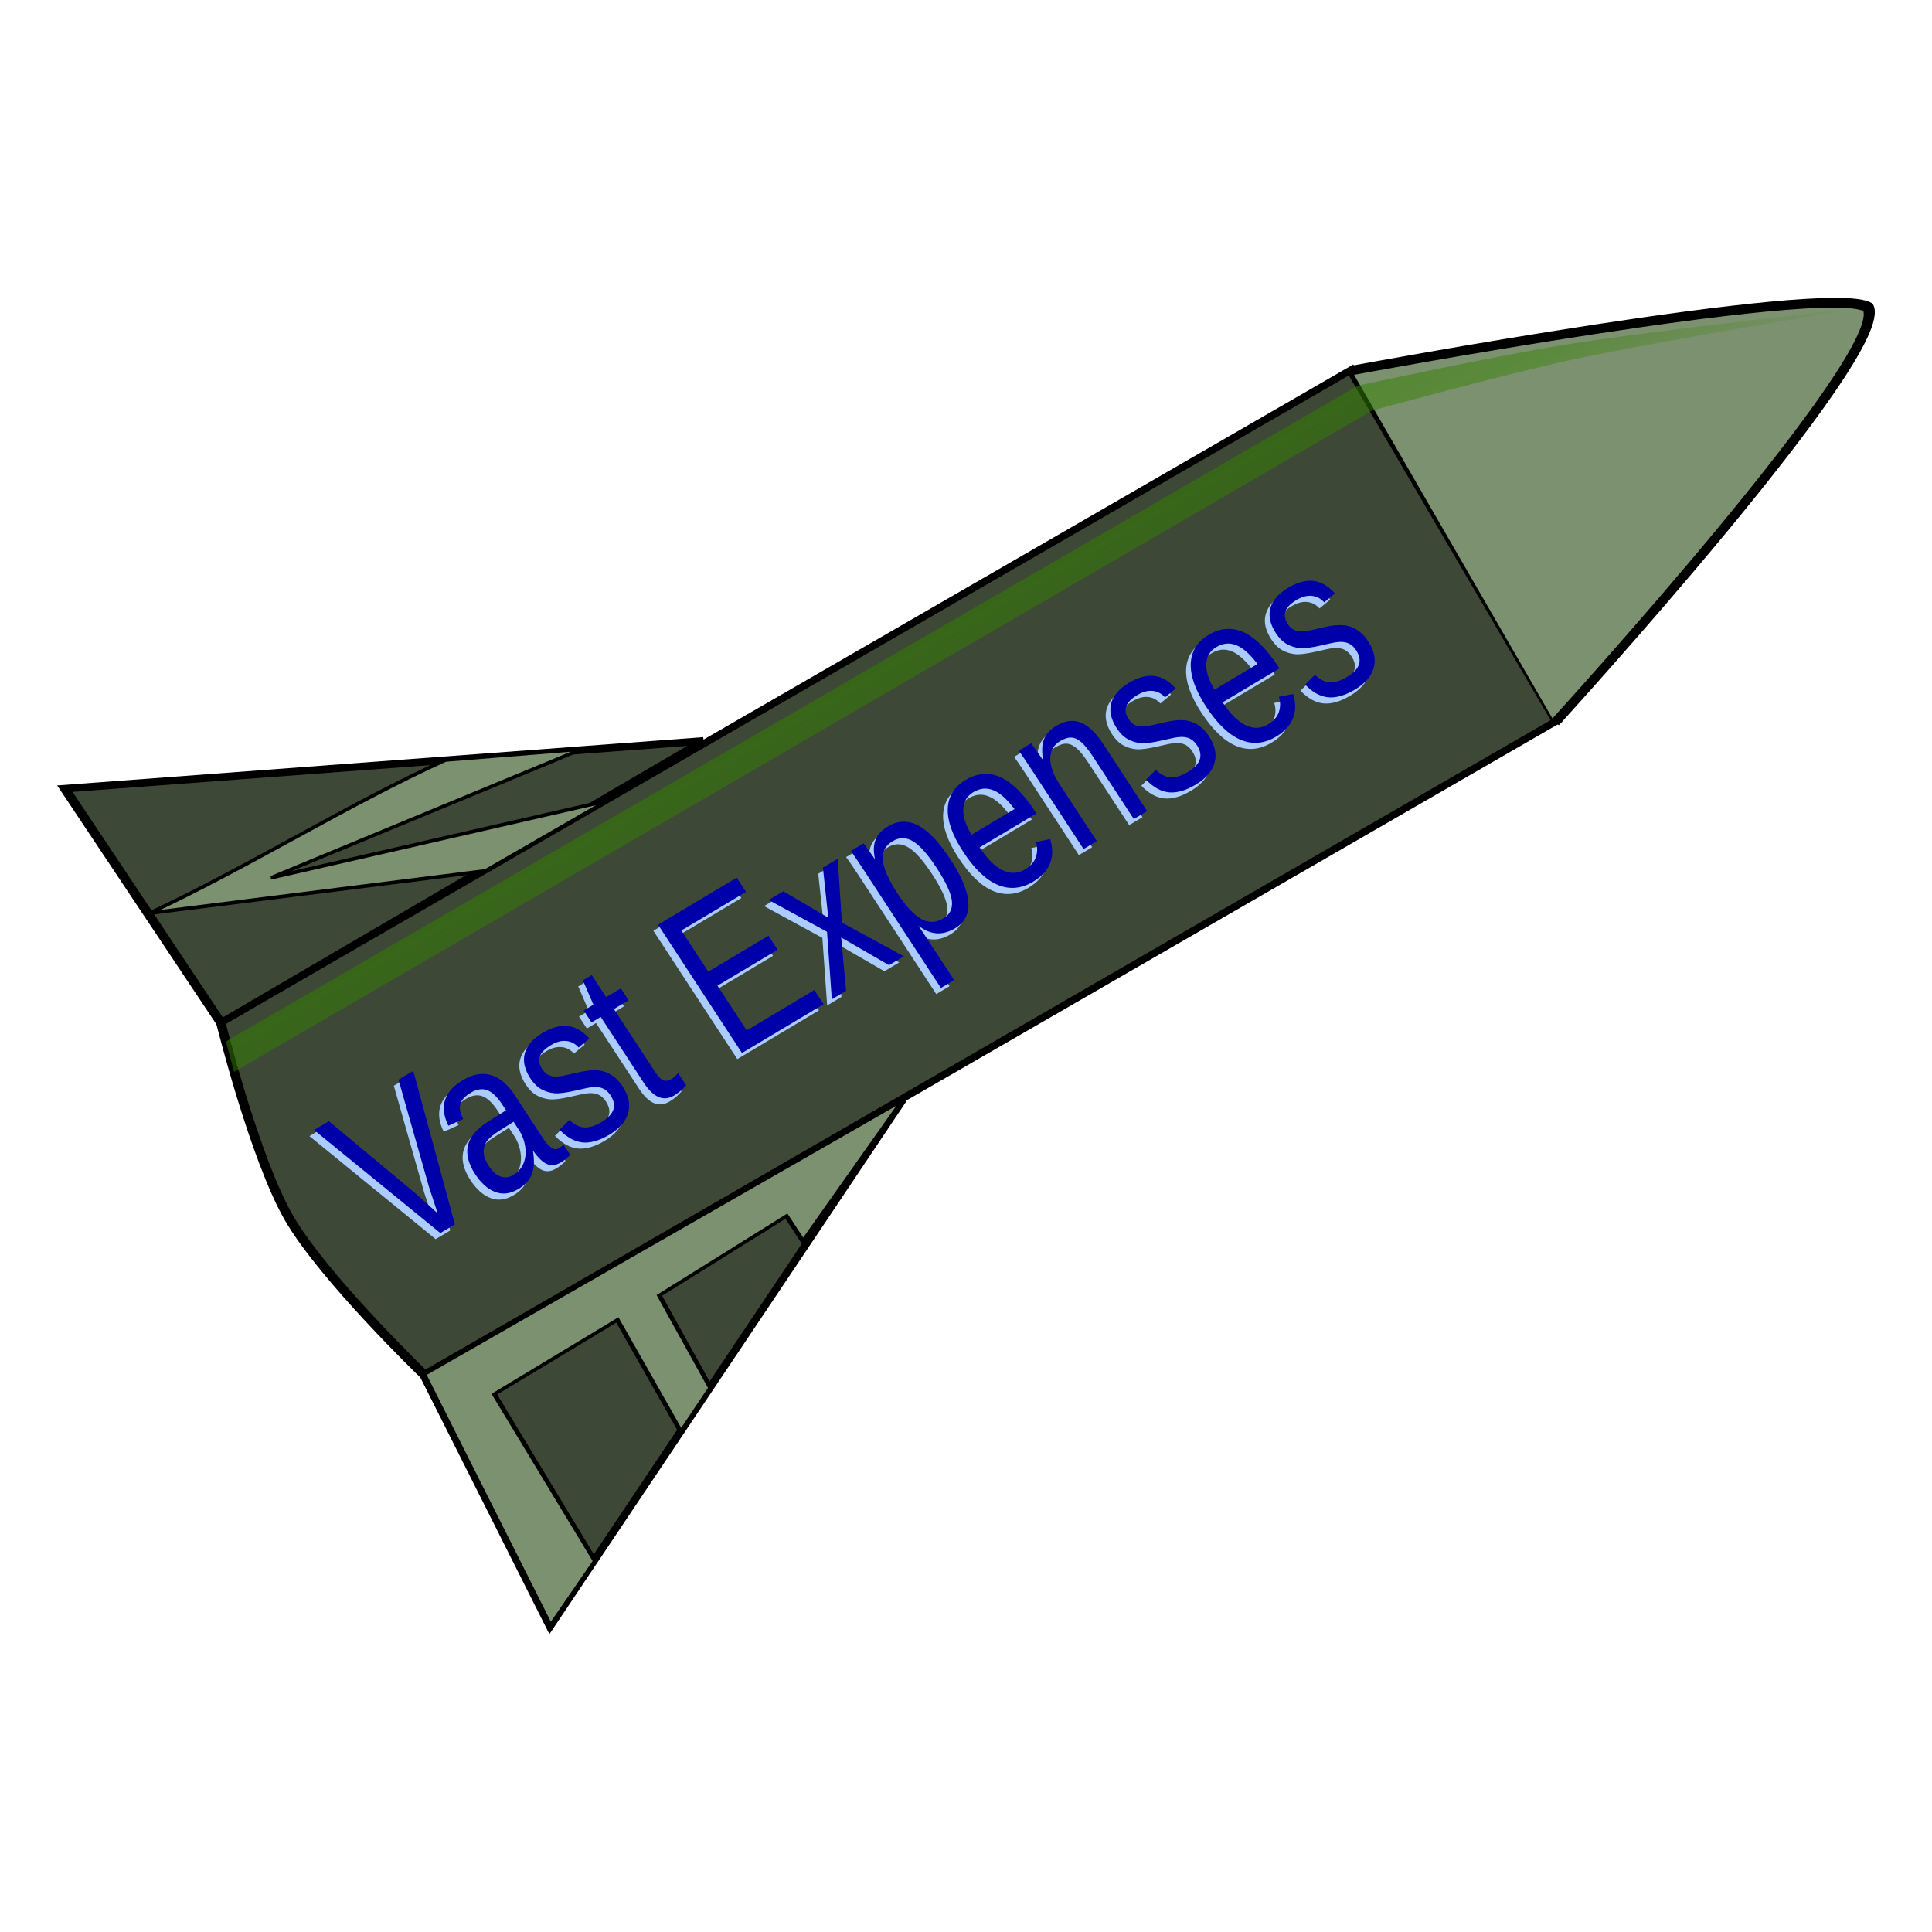
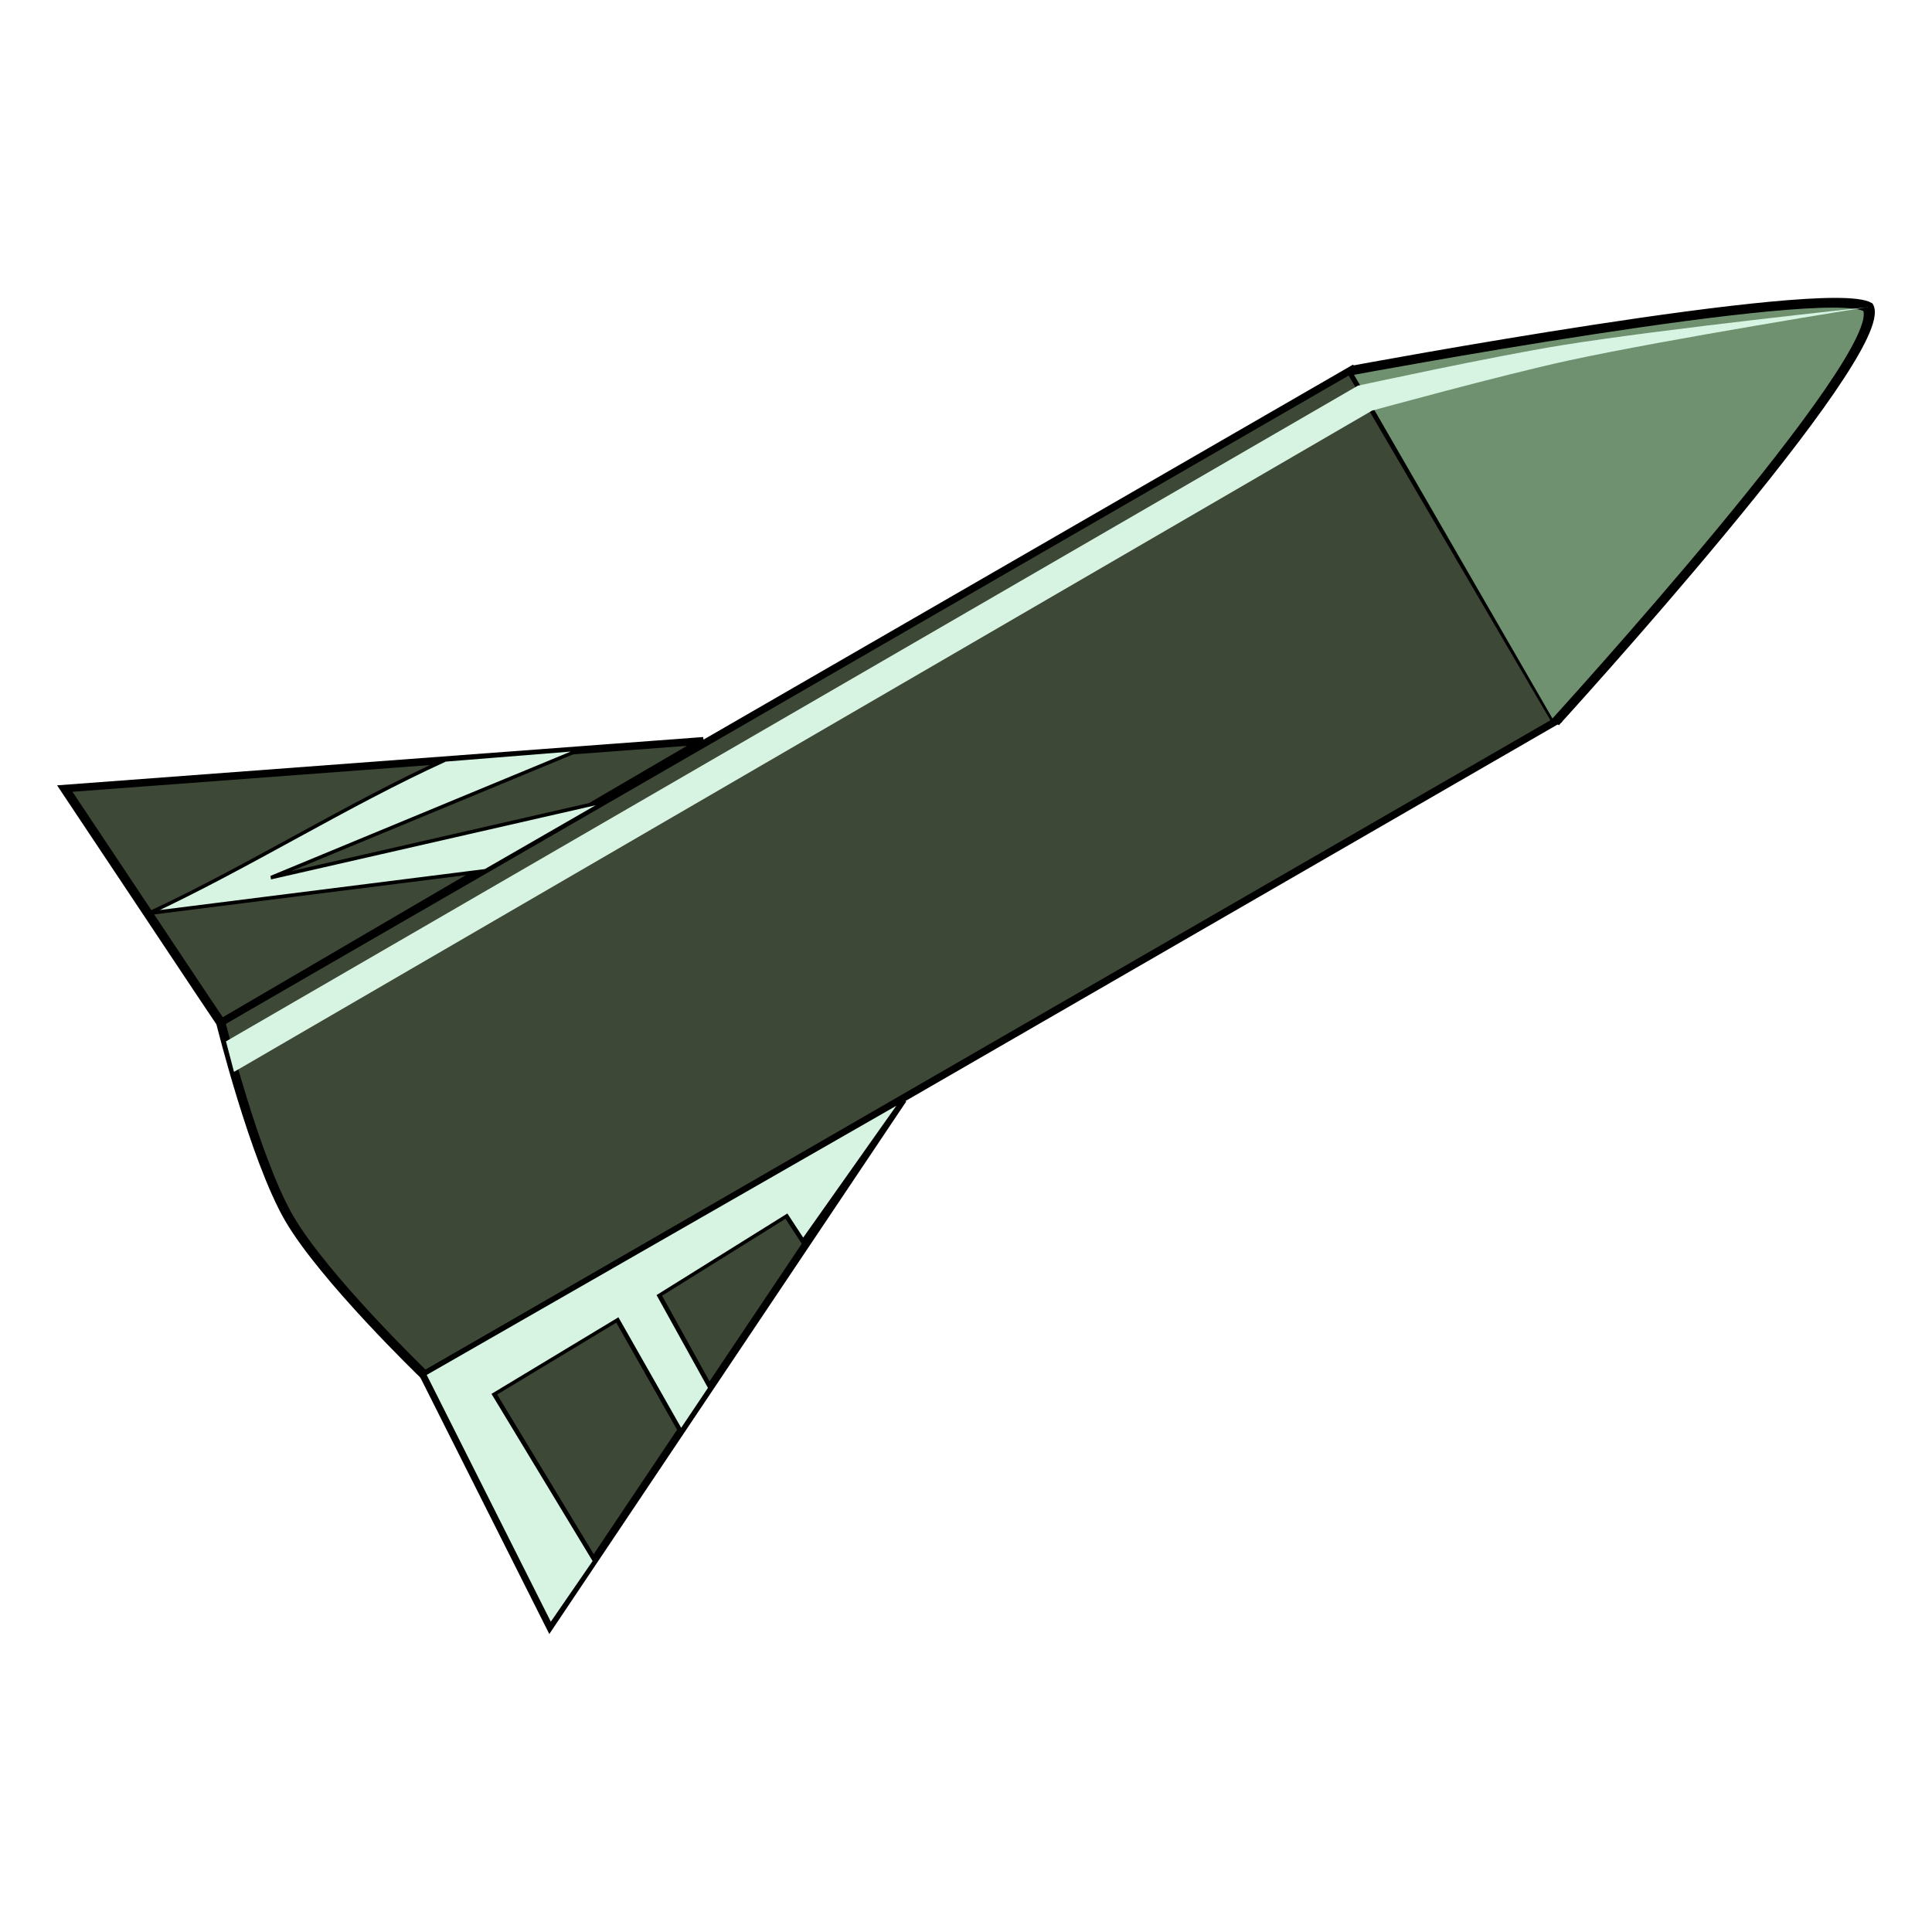
- <svg xmlns="http://www.w3.org/2000/svg" width="45" height="45" version="1.1" viewBox="0 0 11.906 11.906">
-   <defs>
-     <linearGradient id="linearGradient963" x1="2.911" x2="4.196" y1="4.941" y2="4.941" gradientTransform="translate(.053905 -.20961)" gradientUnits="userSpaceOnUse">
-       <stop style="stop-color:#338000" offset="0" />
-       <stop style="stop-color:#338000;stop-opacity:.808" offset=".374" />
-       <stop style="stop-color:#338000;stop-opacity:0" offset="1" />
-     </linearGradient>
+ <svg xmlns="http://www.w3.org/2000/svg" width="45" height="45" viewBox="0 0 11.906 11.906" version="1.1" id="svg8">
+   <defs id="defs2">
+     <rect x="-4.83" y="-38.361" width="100.123" height="2.909" id="rect982" />
+     <rect x="1.601" y="-45.246" width="137.534" height="85.542" id="rect976" />
  </defs>
-   <g transform="matrix(.44849 .7768 -1.0061 .58088 9.4525 -.71367)">
-     <g transform="translate(-.58574 -.37769)">
-       <path d="m2.848 2.506v6.923s0.923 0.205 1.397 0.205c0.474 0 1.397-0.205 1.397-0.205v-6.936z" style="fill:#3e4837;stroke-width:.05;stroke:#000" />
-       <path d="m2.853 2.505s1.101-2.408 1.397-2.54c0.352 1e-8 1.397 2.54 1.397 2.54" style="fill:#7c916f;stroke-width:.062;stroke:#000" />
-       <path d="m2.828 6.469-1.907 3.056c0.323-0.016 0.645-0.032 0.968-0.048l0.96-0.048z" style="fill:#3e4837;stroke-width:.049;stroke:#000" />
-       <path d="m5.652 6.503 1.918 3.012-1.929-0.086z" style="fill:#3e4837;stroke-width:.049;stroke:#000" />
-       <path d="m1.951 9.469 0.904-1.658 1.74e-4 -0.743-0.696 1.746 0.302-1.77-0.403 0.655c-0.072 0.573-0.04 1.187-0.106 1.77z" style="fill:#7c916f;stroke-width:.024;stroke:#000" />
-       <path d="m5.652 6.503 0.497 0.832-0.206 0.009 0.035 0.794 0.724 0.01 0.161 0.253-0.883-0.005 0.019 0.762 1.337-0.021 0.233 0.378-1.929-0.086z" style="fill:#7c916f;stroke-width:.024;stroke:#000" />
-       <path d="m4.25-0.035s-0.573 0.996-0.824 1.505c-0.17 0.344-0.461 1.046-0.461 1.046l0.013 6.939 0.209 0.044-0.025-6.982s0.235-0.694 0.377-1.036c0.213-0.512 0.71-1.516 0.71-1.516z" style="fill:url(#linearGradient963);opacity:.545;stroke-dasharray:0, 0.108;stroke-width:.01;stroke:#000" />
+   <g id="layer1">
+     <g id="g869" transform="matrix(0.4484878,0.7768037,-1.006117,0.5808821,9.452545,-0.7136653)">
+       <g id="g972" transform="translate(-0.5857409,-0.3776878)">
+         <path style="opacity:1;fill:#3e4837;fill-opacity:1;stroke:#000000;stroke-width:0.05;stroke-linecap:butt;stroke-linejoin:miter;stroke-miterlimit:4;stroke-dasharray:none;stroke-opacity:1" d="M 2.848,2.507 V 9.429 c 0,0 0.923,0.205 1.397,0.205 0.474,0 1.397,-0.205 1.397,-0.205 V 2.494 Z" id="path38" />
+         <path style="fill:#6f916f;fill-opacity:1;stroke:#000000;stroke-width:0.062;stroke-linecap:butt;stroke-linejoin:miter;stroke-miterlimit:4;stroke-dasharray:none;stroke-opacity:1" d="m 2.853,2.505 c 0,0 1.101,-2.408 1.397,-2.54 0.352,1e-8 1.397,2.54 1.397,2.54" id="path865" />
+         <path style="fill:#3e4837;stroke:#000000;stroke-width:0.049;stroke-linecap:butt;stroke-linejoin:miter;stroke-miterlimit:4;stroke-dasharray:none;stroke-opacity:1" d="M 2.827,6.469 0.92,9.525 C 1.243,9.509 1.565,9.493 1.888,9.477 L 2.598,9.442 2.848,9.429 Z" id="path871" />
+         <path style="fill:#3e4837;stroke:#000000;stroke-width:0.049;stroke-linecap:butt;stroke-linejoin:miter;stroke-miterlimit:4;stroke-dasharray:none;stroke-opacity:1" d="M 5.652,6.503 7.569,9.515 5.641,9.429 Z" id="path871-6" />
+         <path style="fill:#d7f4e3;stroke:#000000;stroke-width:0.024;stroke-linecap:butt;stroke-linejoin:miter;stroke-miterlimit:4;stroke-dasharray:none;stroke-opacity:1" d="M 1.951,9.469 2.854,7.812 2.855,7.068 2.158,8.814 2.46,7.044 2.057,7.699 C 1.985,8.272 2.017,8.886 1.951,9.469 Z" id="path871-7" />
+         <path style="fill:#d7f4e3;stroke:#000000;stroke-width:0.024;stroke-linecap:butt;stroke-linejoin:miter;stroke-miterlimit:4;stroke-dasharray:none;stroke-opacity:1" d="m 5.652,6.503 0.497,0.832 -0.206,0.009 0.035,0.794 0.724,0.01 0.161,0.253 -0.883,-0.005 0.019,0.762 1.337,-0.021 0.233,0.378 -1.929,-0.086 z" id="path871-6-5" />
+         <path style="opacity:1;fill:#d7f4e3;fill-opacity:1;stroke:#000000;stroke-width:0.01;stroke-linecap:butt;stroke-linejoin:miter;stroke-miterlimit:4;stroke-dasharray:0, 0.108;stroke-dashoffset:0;stroke-opacity:1" d="m 4.25,-0.035 c 0,0 -0.573,0.996 -0.824,1.505 C 3.256,1.814 2.965,2.516 2.965,2.516 l 0.013,6.939 0.209,0.044 -0.025,-6.982 c 0,0 0.235,-0.694 0.377,-1.036 0.213,-0.512 0.71,-1.516 0.71,-1.516 z" id="path937" />
+       </g>
+       <text xml:space="preserve" id="text980" style="fill:black;fill-opacity:1;line-height:1.25;stroke:none;font-family:sans-serif;font-style:normal;font-weight:normal;font-size:10.367px;white-space:pre;shape-inside:url(#rect982);" />
    </g>
-     <g transform="matrix(-.069323 -.77022 1.2921 -.069323 87.887 -14.441)" style="shape-inside:url(#rect976);white-space:pre" aria-label="Vast Expenses">
-       <g transform="matrix(.11614 .0049148 -.0020257 .114 -24.628 -61.917)" style="fill:#acf;shape-inside:url(#rect976);white-space:pre">
-         <path d="m5.56-35.908h-1.002l-2.911-7.133h1.018l1.974 5.022 0.425 1.26 0.425-1.26 1.964-5.022h1.018z" style="fill:#acf" />
-         <path d="m9.843-35.806q-0.825 0-1.24-0.435t-0.415-1.195q0-0.85 0.557-1.306 0.562-0.456 1.807-0.486l1.23-0.02v-0.299q0-0.668-0.283-0.957-0.283-0.289-0.891-0.289-0.613 0-0.891 0.208-0.278 0.208-0.334 0.663l-0.952-0.086q0.233-1.478 2.197-1.478 1.033 0 1.554 0.476 0.521 0.471 0.521 1.367v2.359q0 0.405 0.106 0.613 0.106 0.202 0.405 0.202 0.132 0 0.299-0.035v0.567q-0.344 0.081-0.704 0.081-0.506 0-0.739-0.263-0.228-0.268-0.258-0.835h-0.03q-0.349 0.628-0.815 0.891-0.461 0.258-1.124 0.258zm0.208-0.683q0.501 0 0.891-0.228 0.39-0.228 0.613-0.623 0.228-0.4 0.228-0.82v-0.451l-0.997 0.02q-0.643 0.01-0.977 0.132-0.329 0.121-0.506 0.375-0.177 0.253-0.177 0.663 0 0.445 0.238 0.688 0.243 0.243 0.688 0.243z" style="fill:#acf" />
-         <path d="m18.322-37.421q0 0.775-0.587 1.195-0.582 0.42-1.635 0.42-1.023 0-1.579-0.334-0.552-0.339-0.719-1.053l0.805-0.157q0.116 0.44 0.481 0.648 0.364 0.202 1.012 0.202 0.694 0 1.012-0.213 0.324-0.213 0.324-0.638 0-0.324-0.223-0.526-0.223-0.202-0.719-0.334l-0.653-0.172q-0.785-0.202-1.119-0.395-0.329-0.197-0.516-0.476-0.187-0.278-0.187-0.683 0-0.749 0.532-1.139 0.537-0.395 1.559-0.395 0.906 0 1.438 0.319 0.537 0.319 0.678 1.023l-0.82 0.101q-0.076-0.364-0.41-0.557-0.329-0.197-0.886-0.197-0.618 0-0.911 0.187-0.294 0.187-0.294 0.567 0 0.233 0.121 0.385 0.121 0.152 0.359 0.258t1.002 0.294q0.724 0.182 1.043 0.339 0.319 0.152 0.501 0.339 0.187 0.187 0.289 0.435 0.101 0.243 0.101 0.557z" style="fill:#acf" />
-         <path d="m21.501-35.948q-0.451 0.121-0.921 0.121-1.093 0-1.093-1.24v-3.655h-0.633v-0.663h0.668l0.268-1.225h0.607v1.225h1.012v0.663h-1.012v3.458q0 0.395 0.127 0.557 0.132 0.157 0.451 0.157 0.182 0 0.526-0.071z" style="fill:#acf" />
-         <path d="m25.308-35.908v-7.133h5.412v0.79h-4.445v2.288h4.141v0.78h-4.141v2.486h4.652v0.79z" style="fill:#acf" />
-         <path d="m35.428-35.908-1.473-2.248-1.483 2.248h-0.982l1.949-2.815-1.858-2.663h1.007l1.367 2.131 1.357-2.131h1.018l-1.858 2.653 1.974 2.825z" style="fill:#acf" />
-         <path d="m41.887-38.672q0 2.865-2.015 2.865-1.266 0-1.701-0.952h-0.025q0.02 0.041 0.02 0.861v2.141h-0.911v-6.51q0-0.845-0.03-1.119h0.881q0.005 0.02 0.015 0.147 0.01 0.121 0.02 0.38 0.015 0.258 0.015 0.354h0.02q0.243-0.506 0.643-0.739 0.4-0.238 1.053-0.238 1.012 0 1.514 0.678 0.501 0.678 0.501 2.131zm-0.957 0.02q0-1.144-0.309-1.635-0.309-0.491-0.982-0.491-0.542 0-0.85 0.228-0.304 0.228-0.466 0.714-0.157 0.481-0.157 1.255 0 1.078 0.344 1.589t1.119 0.511q0.678 0 0.987-0.496 0.314-0.501 0.314-1.676z" style="fill:#acf" />
-         <path d="m43.72-38.454q0 0.942 0.39 1.453t1.139 0.511q0.592 0 0.947-0.238 0.359-0.238 0.486-0.602l0.8 0.228q-0.491 1.296-2.232 1.296-1.215 0-1.853-0.724-0.633-0.724-0.633-2.151 0-1.357 0.633-2.081 0.638-0.724 1.817-0.724 2.415 0 2.415 2.911v0.121zm2.966-0.699q-0.076-0.866-0.44-1.26-0.364-0.4-1.048-0.4-0.663 0-1.053 0.445-0.385 0.44-0.415 1.215z" style="fill:#acf" />
-         <path d="m52.265-35.908v-3.473q0-0.542-0.106-0.84-0.106-0.299-0.339-0.43-0.233-0.132-0.683-0.132-0.658 0-1.038 0.451t-0.38 1.25v3.174h-0.911v-4.308q0-0.957-0.03-1.169h0.861q0.005 0.025 0.01 0.137 0.005 0.111 0.01 0.258 0.01 0.142 0.02 0.542h0.015q0.314-0.567 0.724-0.8 0.415-0.238 1.028-0.238 0.901 0 1.316 0.451 0.42 0.445 0.42 1.478v3.65z" style="fill:#acf" />
-         <path d="m58.663-37.421q0 0.775-0.587 1.195-0.582 0.42-1.635 0.42-1.023 0-1.579-0.334-0.552-0.339-0.719-1.053l0.805-0.157q0.116 0.44 0.481 0.648 0.364 0.202 1.012 0.202 0.694 0 1.012-0.213 0.324-0.213 0.324-0.638 0-0.324-0.223-0.526-0.223-0.202-0.719-0.334l-0.653-0.172q-0.785-0.202-1.119-0.395-0.329-0.197-0.516-0.476-0.187-0.278-0.187-0.683 0-0.749 0.532-1.139 0.537-0.395 1.559-0.395 0.906 0 1.438 0.319 0.537 0.319 0.678 1.023l-0.82 0.101q-0.076-0.364-0.41-0.557-0.329-0.197-0.886-0.197-0.618 0-0.911 0.187-0.294 0.187-0.294 0.567 0 0.233 0.121 0.385t0.359 0.258q0.238 0.106 1.002 0.294 0.724 0.182 1.043 0.339 0.319 0.152 0.501 0.339 0.187 0.187 0.289 0.435 0.101 0.243 0.101 0.557z" style="fill:#acf" />
-         <path d="m60.435-38.454q0 0.942 0.39 1.453 0.39 0.511 1.139 0.511 0.592 0 0.947-0.238 0.359-0.238 0.486-0.602l0.8 0.228q-0.491 1.296-2.232 1.296-1.215 0-1.853-0.724-0.633-0.724-0.633-2.151 0-1.357 0.633-2.081 0.638-0.724 1.817-0.724 2.415 0 2.415 2.911v0.121zm2.966-0.699q-0.076-0.866-0.44-1.26-0.364-0.4-1.048-0.4-0.663 0-1.053 0.445-0.385 0.44-0.415 1.215z" style="fill:#acf" />
-         <path d="m69.613-37.421q0 0.775-0.587 1.195-0.582 0.42-1.635 0.42-1.023 0-1.579-0.334-0.552-0.339-0.719-1.053l0.805-0.157q0.116 0.44 0.481 0.648 0.364 0.202 1.012 0.202 0.694 0 1.012-0.213 0.324-0.213 0.324-0.638 0-0.324-0.223-0.526-0.223-0.202-0.719-0.334l-0.653-0.172q-0.785-0.202-1.119-0.395-0.329-0.197-0.516-0.476-0.187-0.278-0.187-0.683 0-0.749 0.532-1.139 0.537-0.395 1.559-0.395 0.906 0 1.438 0.319 0.537 0.319 0.678 1.023l-0.82 0.101q-0.076-0.364-0.41-0.557-0.329-0.197-0.886-0.197-0.618 0-0.911 0.187-0.294 0.187-0.294 0.567 0 0.233 0.121 0.385t0.359 0.258 1.002 0.294q0.724 0.182 1.043 0.339 0.319 0.152 0.501 0.339 0.187 0.187 0.289 0.435 0.101 0.243 0.101 0.557z" style="fill:#acf" />
-       </g>
-       <g transform="matrix(.11614 .0049148 -.0020257 .114 -24.578 -61.93)">
-         <path d="m5.56-35.908h-1.002l-2.911-7.133h1.018l1.974 5.022 0.425 1.26 0.425-1.26 1.964-5.022h1.018z" style="fill:#00a" />
-         <path d="m9.843-35.806q-0.825 0-1.24-0.435t-0.415-1.195q0-0.85 0.557-1.306 0.562-0.456 1.807-0.486l1.23-0.02v-0.299q0-0.668-0.283-0.957-0.283-0.289-0.891-0.289-0.613 0-0.891 0.208-0.278 0.208-0.334 0.663l-0.952-0.086q0.233-1.478 2.197-1.478 1.033 0 1.554 0.476 0.521 0.471 0.521 1.367v2.359q0 0.405 0.106 0.613 0.106 0.202 0.405 0.202 0.132 0 0.299-0.035v0.567q-0.344 0.081-0.704 0.081-0.506 0-0.739-0.263-0.228-0.268-0.258-0.835h-0.03q-0.349 0.628-0.815 0.891-0.461 0.258-1.124 0.258zm0.208-0.683q0.501 0 0.891-0.228 0.39-0.228 0.613-0.623 0.228-0.4 0.228-0.82v-0.451l-0.997 0.02q-0.643 0.01-0.977 0.132-0.329 0.121-0.506 0.375-0.177 0.253-0.177 0.663 0 0.445 0.238 0.688 0.243 0.243 0.688 0.243z" style="fill:#00a" />
-         <path d="m18.322-37.421q0 0.775-0.587 1.195-0.582 0.42-1.635 0.42-1.023 0-1.579-0.334-0.552-0.339-0.719-1.053l0.805-0.157q0.116 0.44 0.481 0.648 0.364 0.202 1.012 0.202 0.694 0 1.012-0.213 0.324-0.213 0.324-0.638 0-0.324-0.223-0.526-0.223-0.202-0.719-0.334l-0.653-0.172q-0.785-0.202-1.119-0.395-0.329-0.197-0.516-0.476-0.187-0.278-0.187-0.683 0-0.749 0.532-1.139 0.537-0.395 1.559-0.395 0.906 0 1.438 0.319 0.537 0.319 0.678 1.023l-0.82 0.101q-0.076-0.364-0.41-0.557-0.329-0.197-0.886-0.197-0.618 0-0.911 0.187-0.294 0.187-0.294 0.567 0 0.233 0.121 0.385 0.121 0.152 0.359 0.258t1.002 0.294q0.724 0.182 1.043 0.339 0.319 0.152 0.501 0.339 0.187 0.187 0.289 0.435 0.101 0.243 0.101 0.557z" style="fill:#00a" />
-         <path d="m21.501-35.948q-0.451 0.121-0.921 0.121-1.093 0-1.093-1.24v-3.655h-0.633v-0.663h0.668l0.268-1.225h0.607v1.225h1.012v0.663h-1.012v3.458q0 0.395 0.127 0.557 0.132 0.157 0.451 0.157 0.182 0 0.526-0.071z" style="fill:#00a" />
-         <path d="m25.308-35.908v-7.133h5.412v0.79h-4.445v2.288h4.141v0.78h-4.141v2.486h4.652v0.79z" style="fill:#00a" />
-         <path d="m35.428-35.908-1.473-2.248-1.483 2.248h-0.982l1.949-2.815-1.858-2.663h1.007l1.367 2.131 1.357-2.131h1.018l-1.858 2.653 1.974 2.825z" style="fill:#00a" />
-         <path d="m41.887-38.672q0 2.865-2.015 2.865-1.266 0-1.701-0.952h-0.025q0.02 0.041 0.02 0.861v2.141h-0.911v-6.51q0-0.845-0.03-1.119h0.881q0.005 0.02 0.015 0.147 0.01 0.121 0.02 0.38 0.015 0.258 0.015 0.354h0.02q0.243-0.506 0.643-0.739 0.4-0.238 1.053-0.238 1.012 0 1.514 0.678 0.501 0.678 0.501 2.131zm-0.957 0.02q0-1.144-0.309-1.635-0.309-0.491-0.982-0.491-0.542 0-0.85 0.228-0.304 0.228-0.466 0.714-0.157 0.481-0.157 1.255 0 1.078 0.344 1.589t1.119 0.511q0.678 0 0.987-0.496 0.314-0.501 0.314-1.676z" style="fill:#00a" />
-         <path d="m43.72-38.454q0 0.942 0.39 1.453t1.139 0.511q0.592 0 0.947-0.238 0.359-0.238 0.486-0.602l0.8 0.228q-0.491 1.296-2.232 1.296-1.215 0-1.853-0.724-0.633-0.724-0.633-2.151 0-1.357 0.633-2.081 0.638-0.724 1.817-0.724 2.415 0 2.415 2.911v0.121zm2.966-0.699q-0.076-0.866-0.44-1.26-0.364-0.4-1.048-0.4-0.663 0-1.053 0.445-0.385 0.44-0.415 1.215z" style="fill:#00a" />
-         <path d="m52.265-35.908v-3.473q0-0.542-0.106-0.84-0.106-0.299-0.339-0.43-0.233-0.132-0.683-0.132-0.658 0-1.038 0.451t-0.38 1.25v3.174h-0.911v-4.308q0-0.957-0.03-1.169h0.861q0.005 0.025 0.01 0.137 0.005 0.111 0.01 0.258 0.01 0.142 0.02 0.542h0.015q0.314-0.567 0.724-0.8 0.415-0.238 1.028-0.238 0.901 0 1.316 0.451 0.42 0.445 0.42 1.478v3.65z" style="fill:#00a" />
-         <path d="m58.663-37.421q0 0.775-0.587 1.195-0.582 0.42-1.635 0.42-1.023 0-1.579-0.334-0.552-0.339-0.719-1.053l0.805-0.157q0.116 0.44 0.481 0.648 0.364 0.202 1.012 0.202 0.694 0 1.012-0.213 0.324-0.213 0.324-0.638 0-0.324-0.223-0.526-0.223-0.202-0.719-0.334l-0.653-0.172q-0.785-0.202-1.119-0.395-0.329-0.197-0.516-0.476-0.187-0.278-0.187-0.683 0-0.749 0.532-1.139 0.537-0.395 1.559-0.395 0.906 0 1.438 0.319 0.537 0.319 0.678 1.023l-0.82 0.101q-0.076-0.364-0.41-0.557-0.329-0.197-0.886-0.197-0.618 0-0.911 0.187-0.294 0.187-0.294 0.567 0 0.233 0.121 0.385t0.359 0.258q0.238 0.106 1.002 0.294 0.724 0.182 1.043 0.339 0.319 0.152 0.501 0.339 0.187 0.187 0.289 0.435 0.101 0.243 0.101 0.557z" style="fill:#00a" />
-         <path d="m60.435-38.454q0 0.942 0.39 1.453 0.39 0.511 1.139 0.511 0.592 0 0.947-0.238 0.359-0.238 0.486-0.602l0.8 0.228q-0.491 1.296-2.232 1.296-1.215 0-1.853-0.724-0.633-0.724-0.633-2.151 0-1.357 0.633-2.081 0.638-0.724 1.817-0.724 2.415 0 2.415 2.911v0.121zm2.966-0.699q-0.076-0.866-0.44-1.26-0.364-0.4-1.048-0.4-0.663 0-1.053 0.445-0.385 0.44-0.415 1.215z" style="fill:#00a" />
-         <path d="m69.613-37.421q0 0.775-0.587 1.195-0.582 0.42-1.635 0.42-1.023 0-1.579-0.334-0.552-0.339-0.719-1.053l0.805-0.157q0.116 0.44 0.481 0.648 0.364 0.202 1.012 0.202 0.694 0 1.012-0.213 0.324-0.213 0.324-0.638 0-0.324-0.223-0.526-0.223-0.202-0.719-0.334l-0.653-0.172q-0.785-0.202-1.119-0.395-0.329-0.197-0.516-0.476-0.187-0.278-0.187-0.683 0-0.749 0.532-1.139 0.537-0.395 1.559-0.395 0.906 0 1.438 0.319 0.537 0.319 0.678 1.023l-0.82 0.101q-0.076-0.364-0.41-0.557-0.329-0.197-0.886-0.197-0.618 0-0.911 0.187-0.294 0.187-0.294 0.567 0 0.233 0.121 0.385t0.359 0.258 1.002 0.294q0.724 0.182 1.043 0.339 0.319 0.152 0.501 0.339 0.187 0.187 0.289 0.435 0.101 0.243 0.101 0.557z" style="fill:#00a" />
-       </g>
-     </g>
-     <text style="fill:black;font-family:sans-serif;font-size:10.367px;line-height:1.25;shape-inside:url(#rect982);white-space:pre" xml:space="preserve" />
  </g>
</svg>
